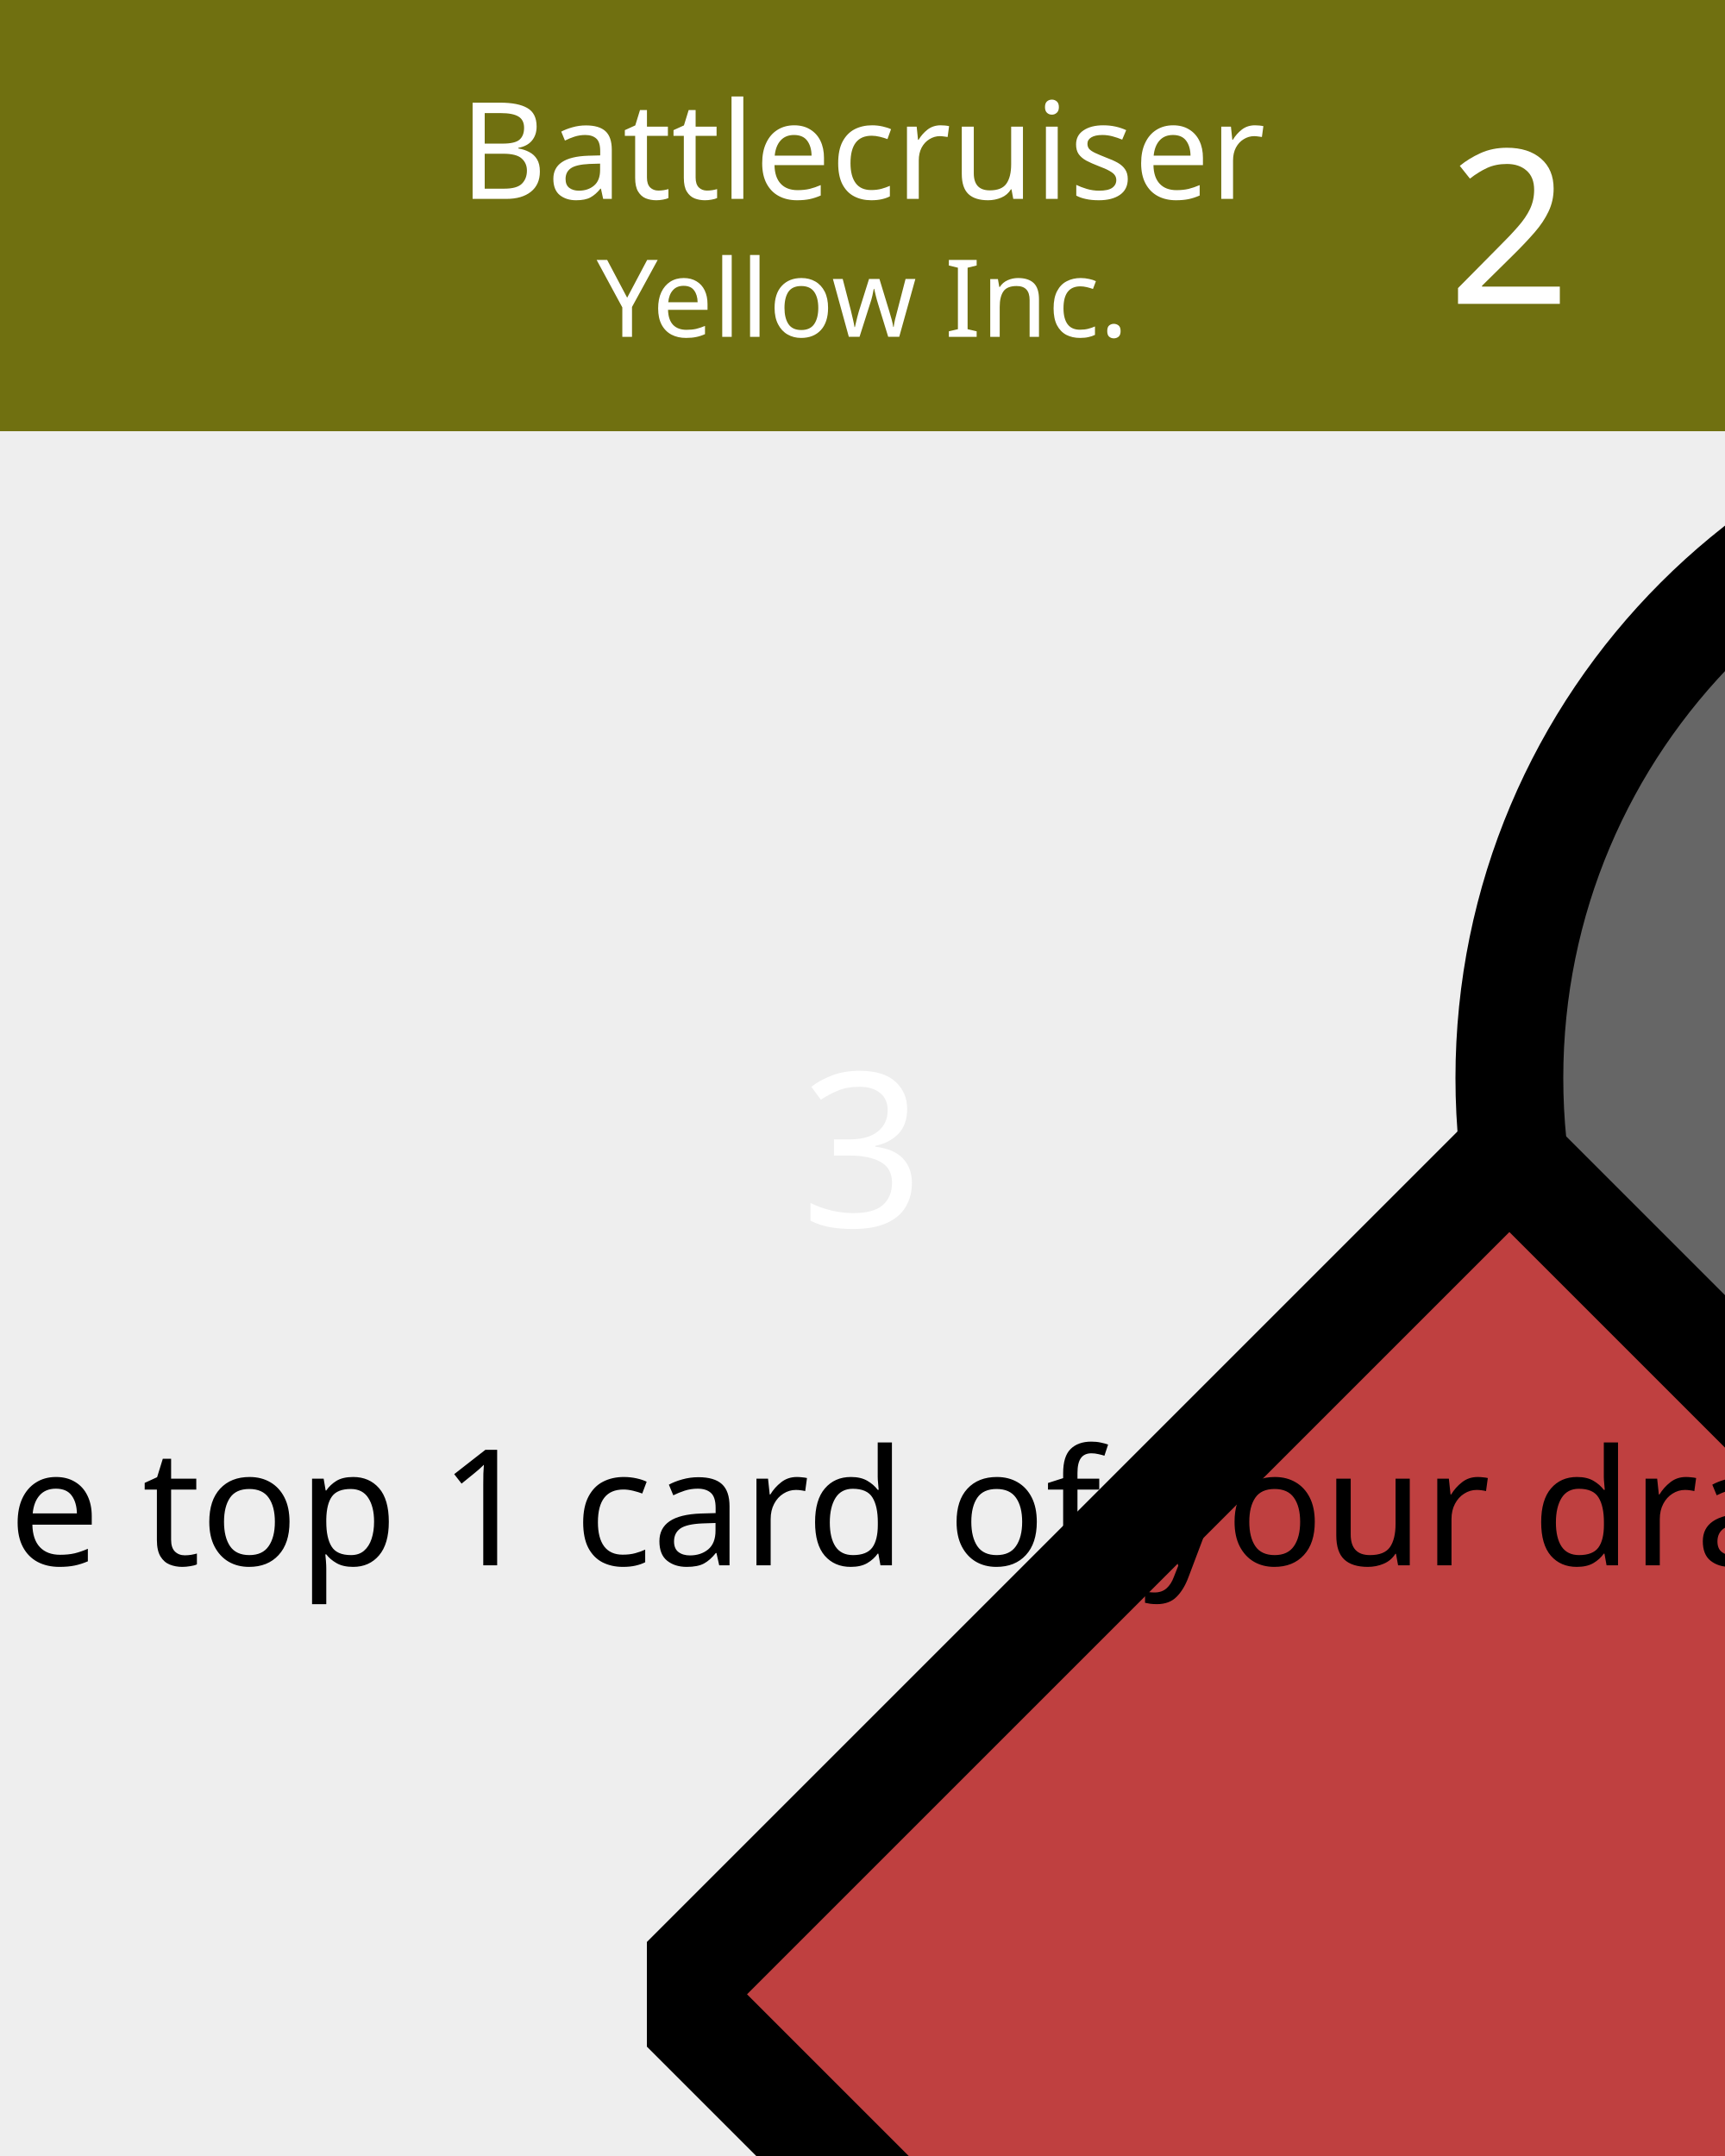
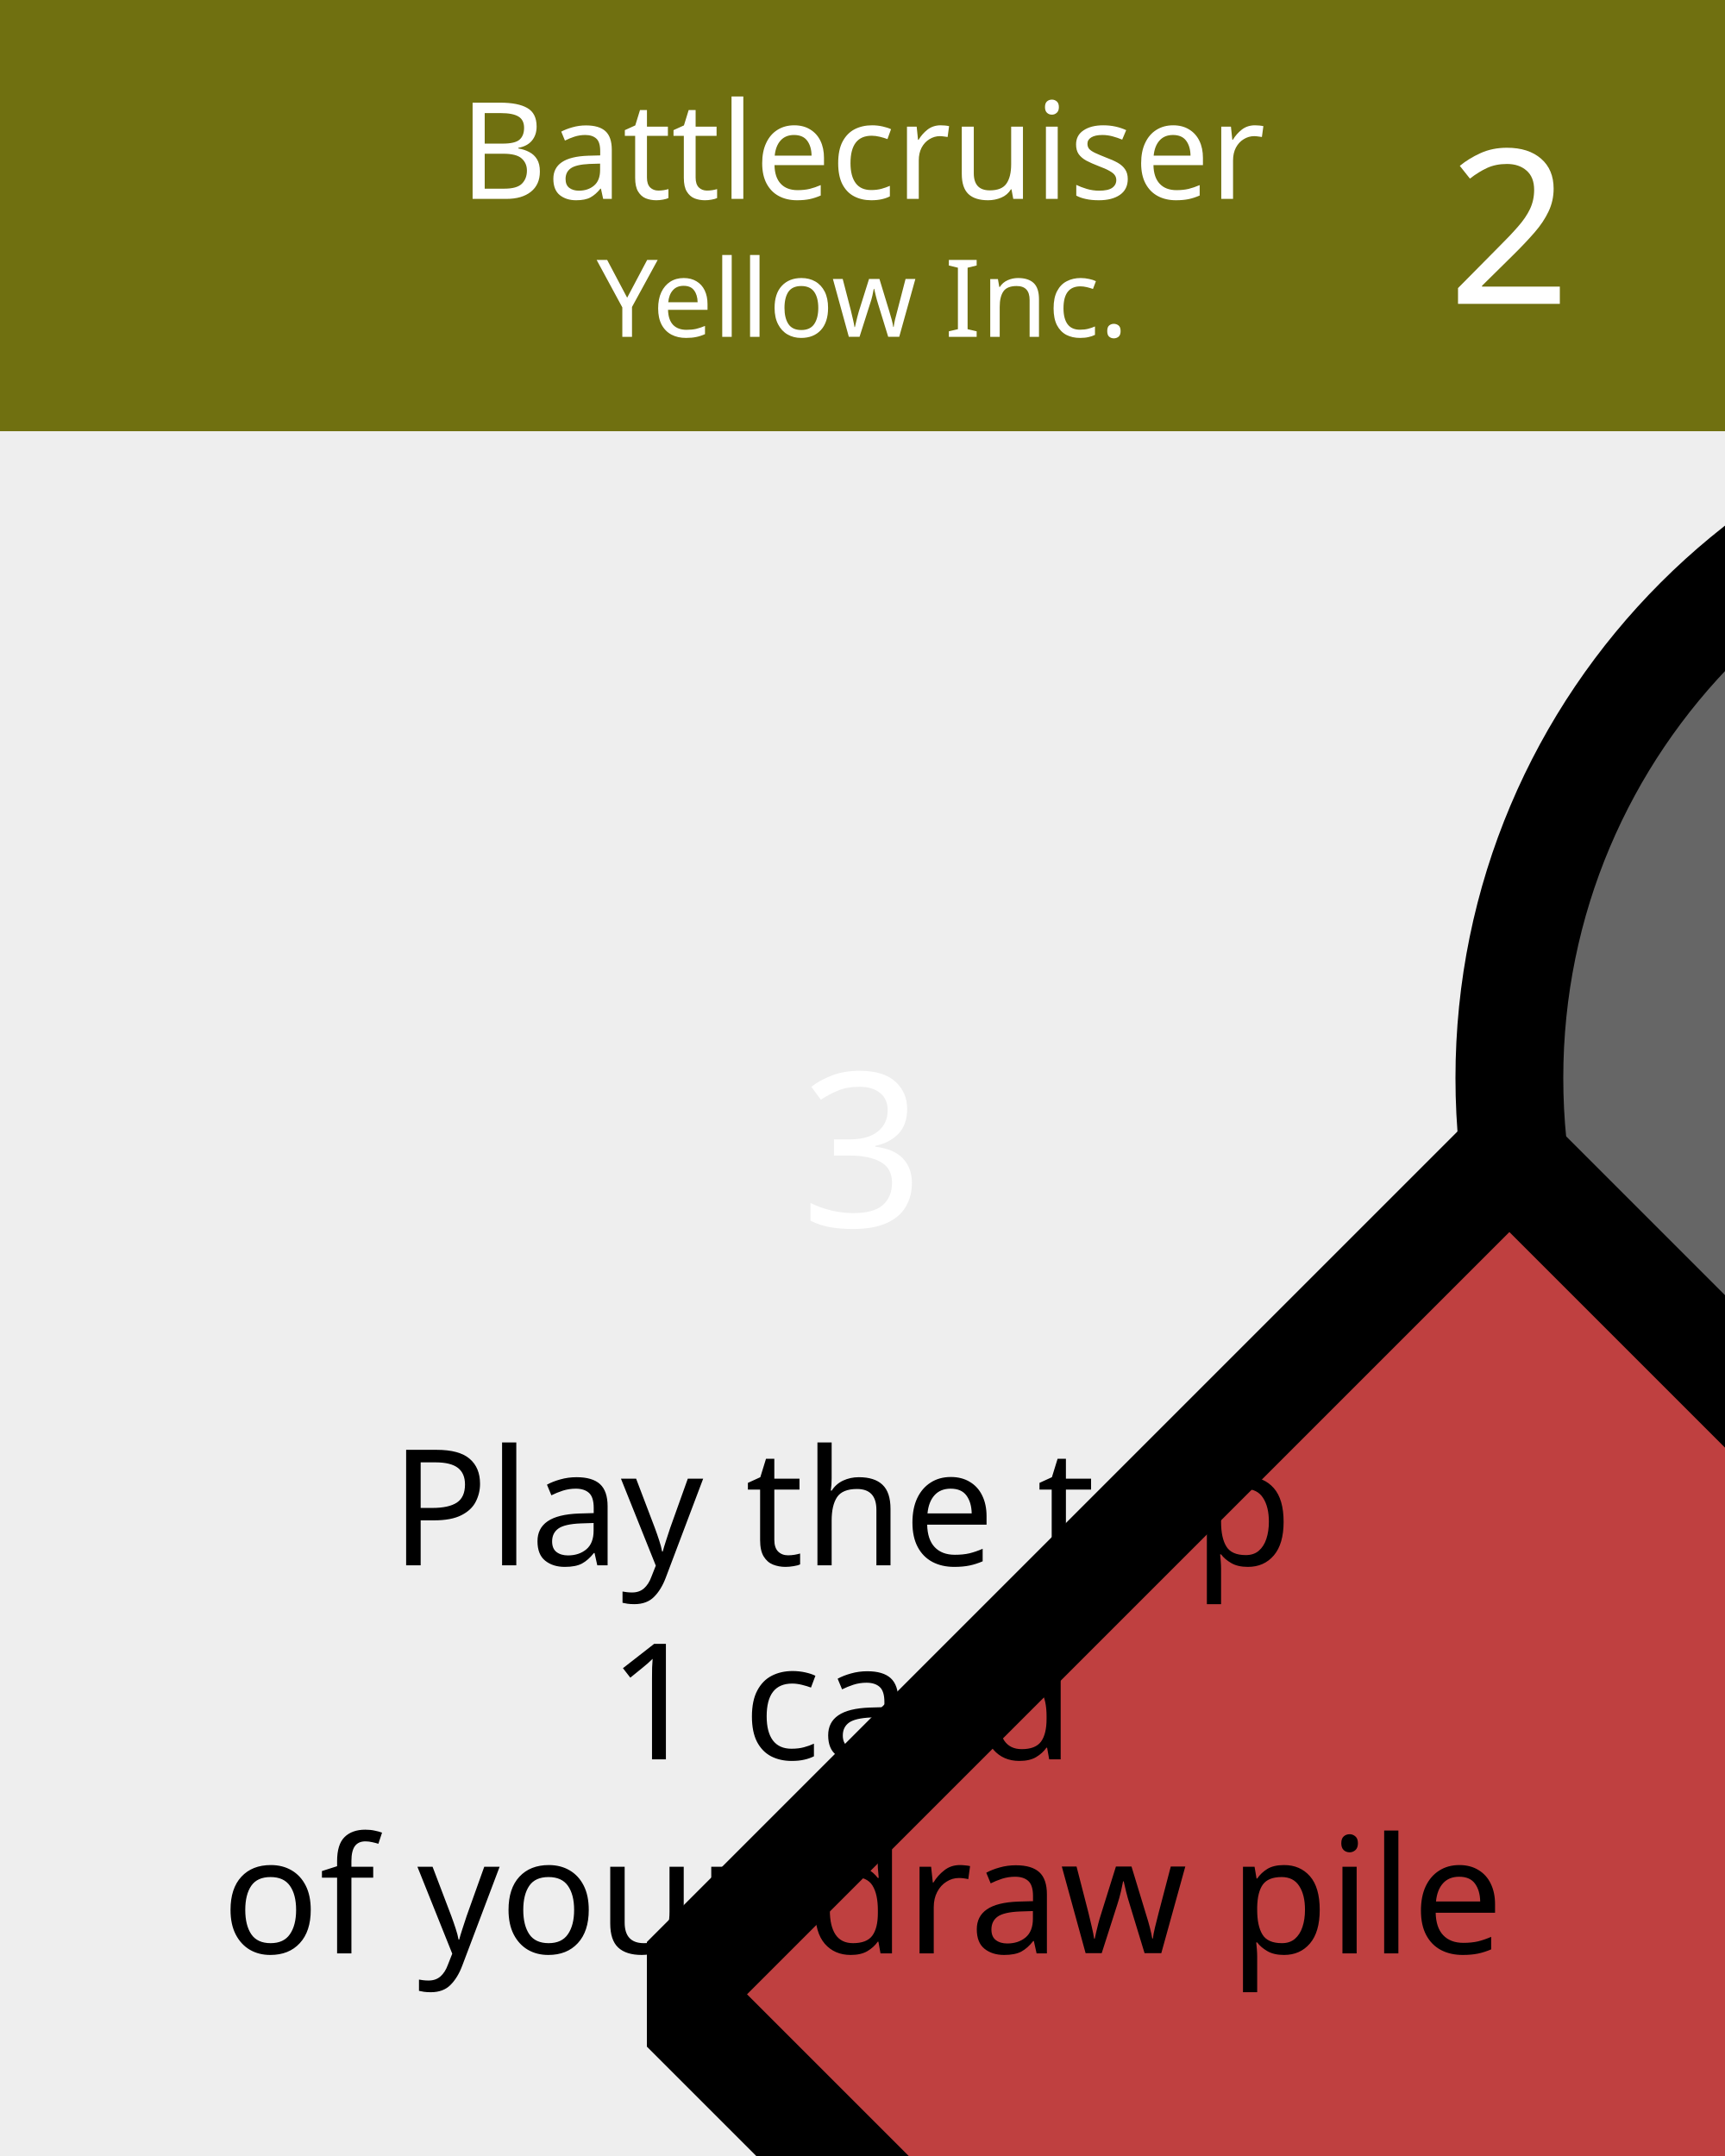
- <svg xmlns="http://www.w3.org/2000/svg" version="1.1" width="256" height="320">
+ <svg xmlns="http://www.w3.org/2000/svg" version="1.1" width="256" height="320" viewBox="-128 0 256 320">
  <style>
     /* vietnamese */
    @font-face {
    font-family: 'Saira';
    font-style: italic;
    font-weight: 100 900;
    font-stretch: 100%;
    font-display: swap;
    src: url(https://fonts.gstatic.com/s/saira/v23/memhYa2wxmKQyNkiV50dulWP7s95AqZTzbvffS2-vw.woff2) format('woff2');
    unicode-range: U+0102-0103, U+0110-0111, U+0128-0129, U+0168-0169, U+01A0-01A1, U+01AF-01B0, U+0300-0301, U+0303-0304, U+0308-0309, U+0323, U+0329, U+1EA0-1EF9, U+20AB;
    }
    /* latin-ext */
    @font-face {
    font-family: 'Saira';
    font-style: italic;
    font-weight: 100 900;
    font-stretch: 100%;
    font-display: swap;
    src: url(https://fonts.gstatic.com/s/saira/v23/memhYa2wxmKQyNkiV50dulWP7s95AqZTzbvefS2-vw.woff2) format('woff2');
    unicode-range: U+0100-02BA, U+02BD-02C5, U+02C7-02CC, U+02CE-02D7, U+02DD-02FF, U+0304, U+0308, U+0329, U+1D00-1DBF, U+1E00-1E9F, U+1EF2-1EFF, U+2020, U+20A0-20AB, U+20AD-20C0, U+2113, U+2C60-2C7F, U+A720-A7FF;
    }
    /* latin */
    @font-face {
    font-family: 'Saira';
    font-style: italic;
    font-weight: 100 900;
    font-stretch: 100%;
    font-display: swap;
    src: url(https://fonts.gstatic.com/s/saira/v23/memhYa2wxmKQyNkiV50dulWP7s95AqZTzbvQfS0.woff2) format('woff2');
    unicode-range: U+0000-00FF, U+0131, U+0152-0153, U+02BB-02BC, U+02C6, U+02DA, U+02DC, U+0304, U+0308, U+0329, U+2000-206F, U+20AC, U+2122, U+2191, U+2193, U+2212, U+2215, U+FEFF, U+FFFD;
    }
    /* vietnamese */
    @font-face {
    font-family: 'Saira';
    font-style: normal;
    font-weight: 100 900;
    font-stretch: 100%;
    font-display: swap;
    src: url(https://fonts.gstatic.com/s/saira/v23/memjYa2wxmKQyPMrZX79wwYZQMhsyuSLh4vSZSk.woff2) format('woff2');
    unicode-range: U+0102-0103, U+0110-0111, U+0128-0129, U+0168-0169, U+01A0-01A1, U+01AF-01B0, U+0300-0301, U+0303-0304, U+0308-0309, U+0323, U+0329, U+1EA0-1EF9, U+20AB;
    }
    /* latin-ext */
    @font-face {
    font-family: 'Saira';
    font-style: normal;
    font-weight: 100 900;
    font-stretch: 100%;
    font-display: swap;
    src: url(https://fonts.gstatic.com/s/saira/v23/memjYa2wxmKQyPMrZX79wwYZQMhsyuSLhovSZSk.woff2) format('woff2');
    unicode-range: U+0100-02BA, U+02BD-02C5, U+02C7-02CC, U+02CE-02D7, U+02DD-02FF, U+0304, U+0308, U+0329, U+1D00-1DBF, U+1E00-1E9F, U+1EF2-1EFF, U+2020, U+20A0-20AB, U+20AD-20C0, U+2113, U+2C60-2C7F, U+A720-A7FF;
    }
    /* latin */
    @font-face {
    font-family: 'Saira';
    font-style: normal;
    font-weight: 100 900;
    font-stretch: 100%;
    font-display: swap;
    src: url(https://fonts.gstatic.com/s/saira/v23/memjYa2wxmKQyPMrZX79wwYZQMhsyuSLiIvS.woff2) format('woff2');
    unicode-range: U+0000-00FF, U+0131, U+0152-0153, U+02BB-02BC, U+02C6, U+02DA, U+02DC, U+0304, U+0308, U+0329, U+2000-206F, U+20AC, U+2122, U+2191, U+2193, U+2212, U+2215, U+FEFF, U+FFFD;
    }

    text {
        font-family: "Saira", sans-serif;
    }
    .amt {
        text-anchor: middle;
        dominant-baseline: middle;
        fill: #fff;
        font-size: 32px;
        font-weight: 500;
    }
     </style>
-   <rect x="0" y="0" width="256" height="320" fill="#eeeeee" />
-   <rect x="0" y="0" width="256" height="64" fill="#707010" />
-   <text x="128" y="14" text-anchor="middle" dominant-baseline="hanging" style="font-size:20px;font-weight:500" fill="#fff">Battlecruiser</text>
-   <text x="128" y="50" text-anchor="middle" dominant-baseline="auto" style="font-size:16px" fill="#fff">Yellow Inc.</text>
+   <rect x="-128" y="0" width="256" height="320" fill="#eeeeee" />
+   <rect x="-128" y="0" width="256" height="64" fill="#707010" />
+   <text x="0" y="14" text-anchor="middle" dominant-baseline="hanging" style="font-size:20px;font-weight:500" fill="#fff">Battlecruiser</text>
+   <text x="0" y="50" text-anchor="middle" dominant-baseline="auto" style="font-size:16px" fill="#fff">Yellow Inc.</text>
  <symbol id="dmg" width="64" height="64" viewBox="-32 -32 64 64">
    <rect x="-22" y="-22" transform="rotate(45, 0, 0)" width="44" height="44" fill="#BF4040" stroke="#000" stroke-width="4" />
  </symbol>
  <symbol id="heal" width="64" height="64" viewBox="-32 -32 64 64">
    <path d="M -16 -24             l 32 0  a 8 8, 0 0 1,   8  8              l 0 32  a 8 8, 0 0 1,  -8  8             l -32 0 a 8 8, 0 0 1, -8 -8             l 0 -32 a 8 8, 0 0 1,  8 -8" fill="#34b249" stroke="#000" stroke-width="4" />
  </symbol>
  <symbol id="hploss" width="64" height="64" viewBox="-32 -32 64 64">
    <path d="M -16 -24             l 32 0  a 8 8, 0 0 1,   8  8              l 0 32  a 8 8, 0 0 1,  -8  8             l -32 0 a 8 8, 0 0 1, -8 -8             l 0 -32 a 8 8, 0 0 1,  8 -8" fill="#bf6a40" stroke="#000" stroke-width="4" />
  </symbol>
  <symbol id="fuel" width="64" height="64" viewBox="-32 -32 64 64">
    <circle cx="0" cy="0" r="24" fill="#666666" stroke="#000" stroke-width="4" />
  </symbol>
-   <use href="#fuel" x="192" y="0" />
-   <text x="224" y="34" class="amt">2</text>
-   <use href="#dmg" y="136" x="96" />
-   <text x="128" y="171" class="amt">3</text>
-   <text x="128" y="224" text-anchor="middle" dominant-baseline="middle" style="font-size:24px">Play the top 1 card of your draw pile</text>
+   <use href="#fuel" x="64" y="0" />
+   <text x="96" y="34" class="amt">2</text>
+   <use href="#dmg" y="136" x="-32" />
+   <text x="0" y="171" class="amt">3</text>
+   <text x="0" y="224" text-anchor="middle" dominant-baseline="middle" style="font-size:24px">
+     <tspan x="0">Play the top</tspan>
+     <tspan x="0" dy="1.2em">1 card</tspan>
+     <tspan x="0" dy="1.2em">of your draw pile</tspan>
+   </text>
</svg>
